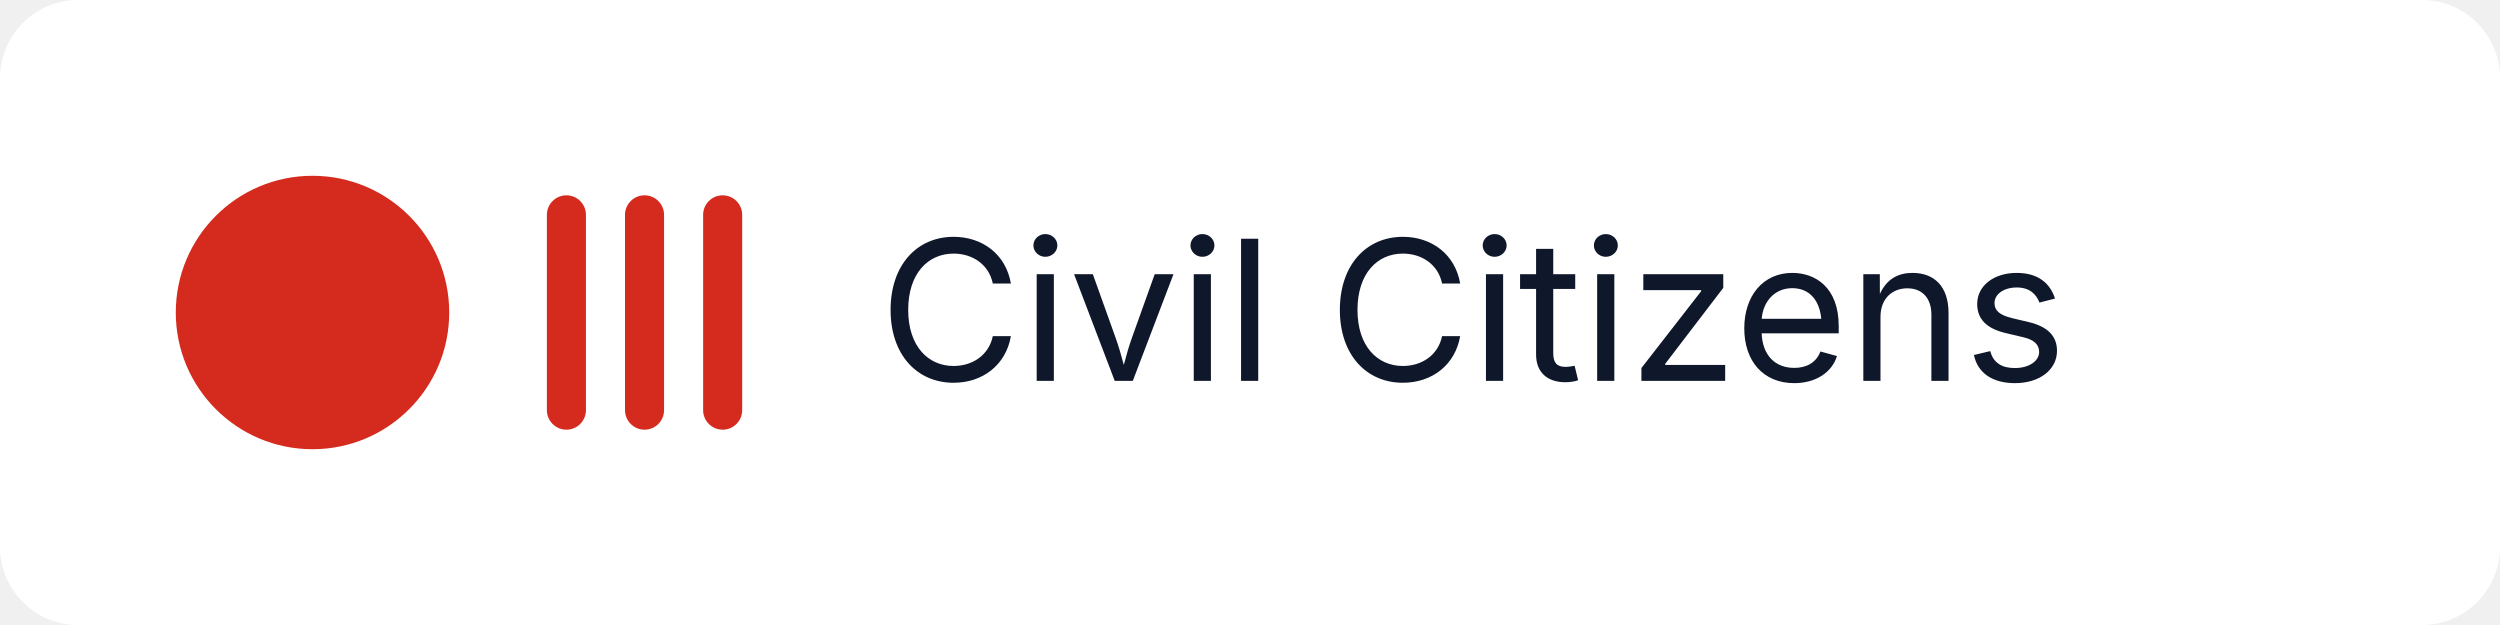
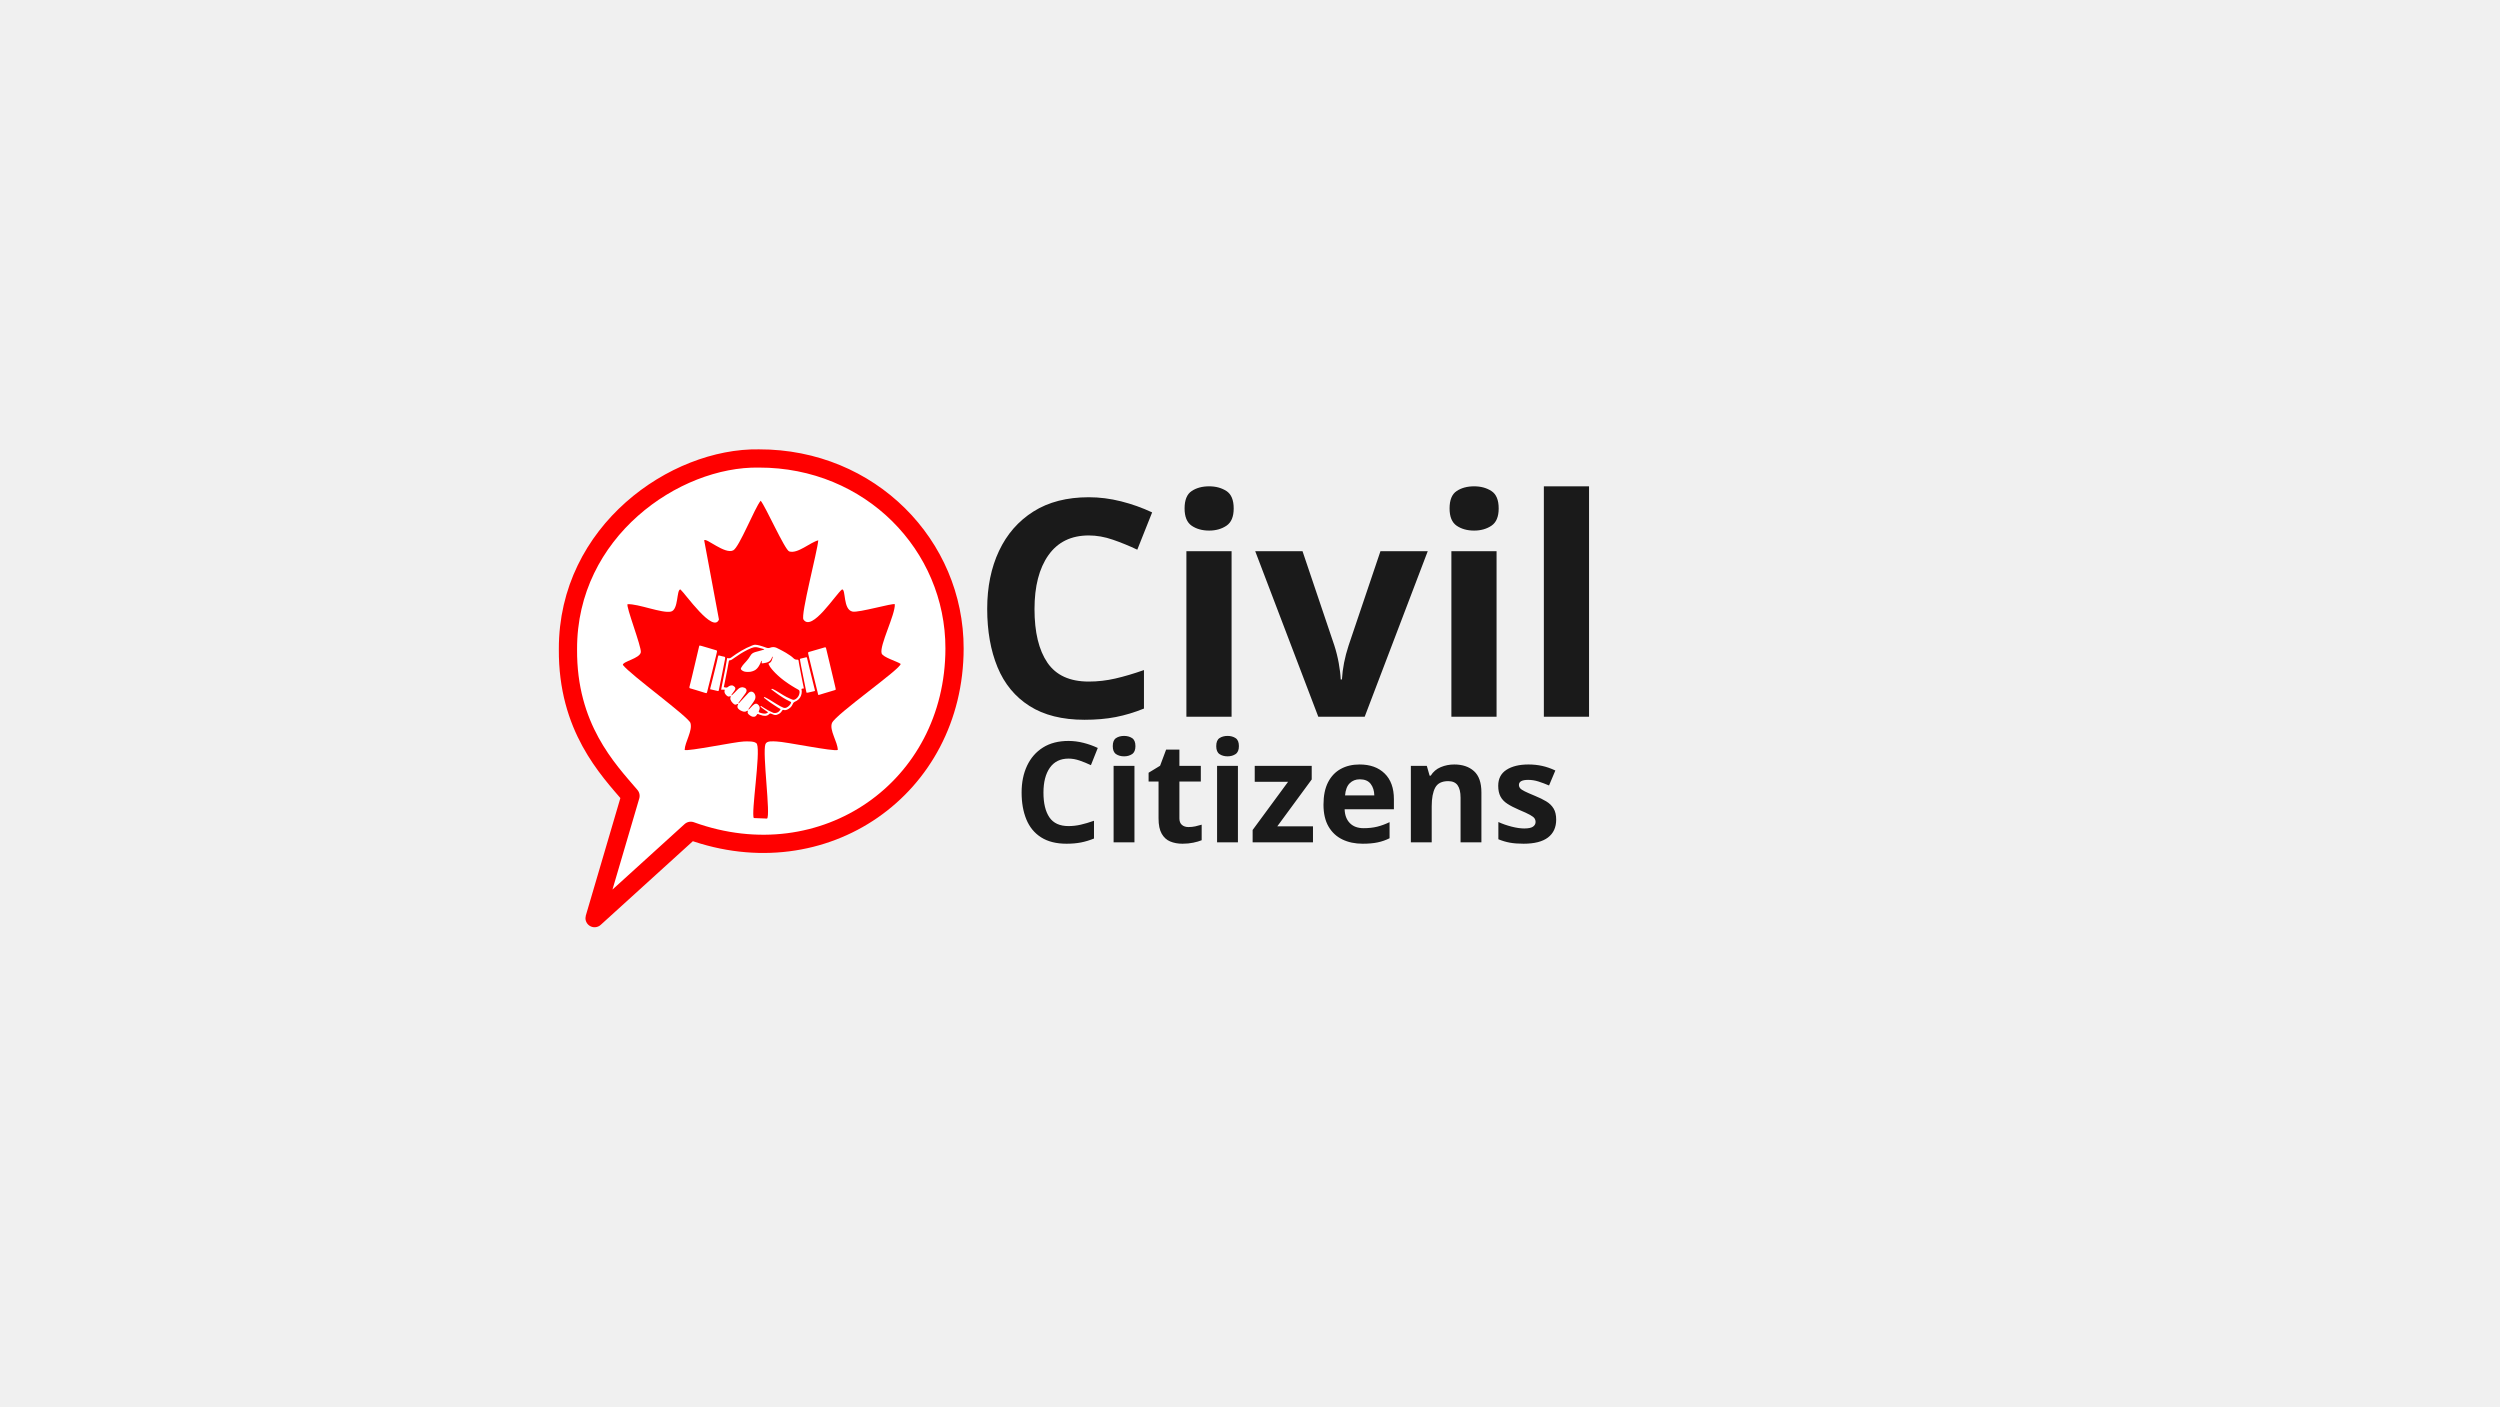
- <svg xmlns="http://www.w3.org/2000/svg" width="512" height="128" viewBox="0 0 512 128" role="img" aria-label="Civil Citizens">
-   <rect width="512" height="128" rx="16" fill="#fff" />
-   <g fill="#D52B1E">
-     <circle cx="64" cy="64" r="28" />
-     <rect x="112" y="40" width="8" height="48" rx="4" />
-     <rect x="128" y="40" width="8" height="48" rx="4" />
-     <rect x="144" y="40" width="8" height="48" rx="4" />
+ <svg xmlns="http://www.w3.org/2000/svg" version="1.1" viewBox="0 0 1920 1080">
+   <defs>
+     <style>
+       .cls-1 {
+         font-size: 232.85px;
+       }
+ 
+       .cls-1, .cls-2 {
+         fill: #1a1a1a;
+         font-family: Montserrat-Bold, Montserrat;
+         font-weight: 700;
+       }
+ 
+       .cls-3, .cls-4 {
+         fill: #fff;
+       }
+ 
+       .cls-5 {
+         fill: red;
+       }
+ 
+       .cls-2 {
+         font-size: 107.53px;
+       }
+ 
+       .cls-4 {
+         stroke: red;
+         stroke-linejoin: round;
+         stroke-width: 14px;
+       }
+     </style>
+   </defs>
+   <g>
+     <g id="Layer_1">
+       <path class="cls-4" d="M456.63,705.11l27.61-93.89c-17.45-20.39-48.53-52.58-48.05-112.66-.26-90.61,82.28-147.52,146.65-146.46,85.58-.18,150.36,66.7,150.24,145.93-.12,107.3-100.28,177.04-202.59,140.03l-73.86,67.06Z" />
+       <path class="cls-5" d="M584.22,384.56c3.85,4.66,18.6,37.88,21.9,38.93,6.46,2.06,16.01-6.93,22.3-8.52-.5,7.87-13.67,57.34-11.35,60.83,6.44,9.72,24.68-19.35,29.6-23.12,3.12-.37.57,15.54,8.11,17.03,4.74.94,30.95-6.66,32.44-5.68.43,7.91-11.88,31.66-10.14,37.71.88,3.07,11.92,6.19,14.6,8.11.83,3.38-50.07,38.79-52.72,45.42-2.19,5.47,4.41,14.59,4.46,20.68-2.79,1.5-40.23-6.33-47.04-6.49-2.5-.06-7.42-.79-8.52,2.03-2.53,6.51,4.17,55.08,1.22,57.18l-10.14-.41c-2.27-3.2,5.24-49.82,2.43-56.77-1.03-2.55-7.64-2.1-10.14-2.03-6.31.18-43.02,7.78-45.42,6.49.24-6.19,6.22-14.7,4.46-20.68-1.37-4.67-46.29-37.17-51.91-44.61-.13-2.72,13-4.92,13.79-9.73.66-3.98-11.8-35.96-10.14-36.9,7.95-.46,26.56,7.2,33.25,5.68,6.01-1.37,4.17-17,7.3-17.03,3.65,3.15,25.15,34.12,29.6,23.12l-11.35-60.83c1.41-2.25,15.84,10.96,22.3,7.71,4.66-2.35,16.48-32.61,21.09-38.12Z" />
+       <text class="cls-1" transform="translate(744.67 550.46)">
+         <tspan x="0" y="0">Civil</tspan>
+       </text>
+       <text class="cls-2" transform="translate(778.36 646.9)">
+         <tspan x="0" y="0">Citizens</tspan>
+       </text>
+       <path class="cls-5" d="M478.37,353.74" />
+       <g>
+         <path class="cls-3" d="M579.66,495.14h.16c2.49.09,5.15,1.04,7.49,1.85.06.02.12.04.18.06.3.1.6.21.91.32,1.2.42,1.99.46,3.18.02,1.57-.59,3.21-.57,4.75.1.11.05.23.11.34.17.07.03.14.07.21.1.04.02.08.04.11.06.19.09.37.19.56.28.22.11.43.22.65.32.11.06.22.11.33.16.7.35,1.4.71,2.08,1.09.17.09.33.18.5.27.71.38,1.42.76,2.11,1.18.15.09.3.18.45.26,1.07.63,2.11,1.3,3.12,2.02.08.05.15.11.23.16.81.58,1.62,1.18,2.31,1.9.66.67,1.54,1.16,2.5,1.17.13,0,.25,0,.38,0,.32-.01.61,0,.87.2.34.48.33,1.39.42,1.95.44,2.76.99,5.5,1.54,8.24.19.94.38,1.89.56,2.83.01.07.03.14.04.21.1.52.21,1.04.31,1.56.1.51.2,1.02.3,1.52,0,.03.01.07.02.1.18.89.35,1.78.54,2.67,0,.05.02.09.03.14.09.43.17.85.26,1.28.03.15.06.29.09.44.02.1.04.19.06.29.01.06.02.11.04.17.01.05.02.1.03.15.02.13.03.25.02.38-.06,0-.13,0-.19,0q-.85-.02-1.56.33c-.12.24,0,.58.07.82.1.36.1.71.09,1.08,0,.04,0,.07,0,.11-.01,2.34-.8,4.38-2.45,6.03-.81.77-1.79,1.32-2.8,1.78-.92.42-1.38,1.05-1.74,1.97-.81,2-2.38,3.29-4.31,4.18-.88.36-1.71.47-2.63.19-.23-.07-.41-.1-.64,0-.28.16-.41.34-.56.62-.21.36-.43.68-.71,1-.04.04-.07.09-.11.13-.92,1.06-2.22,1.7-3.55,2.07-.03,0-.06.02-.1.03-.67.15-1.37,0-2-.22-.06-.02-.11-.04-.17-.06-.58-.21-1.16-.42-1.72-.71-.32-.16-.6-.2-.95-.11-.3.12-.52.32-.74.55-.79.82-1.82,1.2-2.94,1.23-.58,0-1.13-.03-1.69-.16-.04,0-.08-.02-.13-.03-.7-.17-1.38-.4-2.05-.63-.04-.01-.08-.03-.12-.04-.11-.04-.23-.08-.34-.12-.04-.01-.07-.03-.11-.04-.18-.06-.35-.13-.53-.2-.03-.01-.07-.03-.1-.04-.09-.04-.17-.08-.26-.11-.24-.08-.45-.09-.69,0-.15.13-.22.29-.31.46-.38.72-.96,1.29-1.75,1.54-.28.06-.55.06-.83.06-.05,0-.1,0-.16,0-.95,0-1.67-.43-2.45-.94q-.07-.05-.15-.1c-.72-.48-1.53-1.16-1.76-2.03-.06-.39.02-.76.14-1.13.04-.17.02-.29-.02-.45-.37-.04-.54.04-.84.25-.71.48-1.45.61-2.29.48-1.58-.31-3.46-1.26-4.45-2.57-.4-.6-.48-1.2-.35-1.91.11-.41.27-.78.5-1.13q0-.13-.05-.24c-.2-.1-.38-.07-.58,0-.22.08-.43.17-.64.27-.44.2-.85.31-1.32.14-.56-.26-1.02-.66-1.46-1.09q-.06-.05-.11-.1c-.76-.72-1.41-1.74-1.74-2.73q-.02-.05-.04-.11c-.18-.65-.05-1.27.18-1.88.07-.19.1-.28.07-.48q-.06-.12-.15-.16c-.18,0-.31.08-.46.16-.44.24-.85.3-1.35.2-1.02-.36-2.08-1.55-2.55-2.49-.16-.34-.26-.67-.3-1.05,0-.03,0-.07-.01-.11-.01-.3.06-.59.12-.89.04-.21.07-.41.08-.62-.17-.08-.31-.11-.5-.11q-.07,0-.15,0c-.05,0-.11,0-.16,0-.05,0-.11,0-.17,0-.18,0-.35,0-.53,0-.12,0-.24,0-.36,0-.29,0-.58,0-.87-.01.08-.63.22-1.26.34-1.88.03-.13.05-.25.08-.38.05-.27.11-.54.16-.82.08-.4.16-.79.24-1.19.13-.65.26-1.3.39-1.95q.01-.06.02-.12t.02-.12c.29-1.44.58-2.89.87-4.33,0-.04.01-.07.02-.11q.51-2.54,1.02-5.09c.02-.1.04-.2.06-.3.42-2.12.8-4.24,1.11-6.37.06-.37.11-.74.17-1.11.01-.06.02-.12.03-.18.04-.15.06-.21.19-.29.21-.03.36,0,.55.07.74.23,1.48.05,2.15-.3.63-.37,1.21-.83,1.8-1.27.72-.53,1.45-1.04,2.19-1.54.05-.03.09-.06.14-.1,2.53-1.7,5.14-3.24,7.87-4.59.03-.02.06-.03.09-.05,1.36-.68,2.75-1.29,4.17-1.84.04-.01.07-.03.11-.04q1.43-.56,2.03-.56ZM577.23,497.65s-.07.03-.11.04c-1.89.79-3.77,1.66-5.54,2.7-.19.11-.38.21-.57.32-.73.4-1.44.83-2.15,1.27-.04.03-.09.05-.13.08-1.64,1.01-3.23,2.1-4.8,3.22-.1.07-.2.14-.3.21-.03.02-.07.05-.1.07-.07.05-.14.1-.21.15-.18.13-.36.26-.54.39-.71.53-1.39.95-2.29,1.01-.27.02-.43.08-.62.3-.14.31-.19.61-.24.94-.02.12-.04.23-.06.35q-.01.09-.03.19c-.24,1.55-.54,3.09-.84,4.63q-.02.08-.03.17c-.11.54-.21,1.08-.32,1.62-.2.98-.39,1.96-.58,2.94-.01.08-.03.15-.04.23-.06.3-.12.61-.18.91-.1.52-.21,1.05-.31,1.57q-.01.05-.02.11c-.04.18-.07.36-.11.54-.19.97-.38,1.95-.58,2.93-.05.27-.1.53-.16.8-.05.23-.09.47-.14.7-.02.1-.04.21-.06.31-.02.12-.05.24-.07.37-.05.25-.1.48-.19.72q0,.13,0,.24c.17.1.34.13.53.17.03,0,.06.01.1.02.07.01.14.03.21.04.1.02.21.04.31.06.07.01.13.03.2.04.06.01.12.02.18.04.54.08,1,0,1.45-.32.12-.1.24-.2.36-.3.79-.66,1.71-1.03,2.74-1.04.04,0,.08,0,.12,0,.47,0,.78.12,1.17.39.04.03.08.05.12.08.29.2.57.42.82.67t.09.09c.29.3.41.64.43,1.06-.04.94-.66,1.75-1.2,2.47-.06.08-.11.15-.17.23-.25.34-.49.67-.74,1-.12.16-.24.32-.36.48-.03.03-.05.07-.08.11-.08.11-.15.21-.23.32t-.07.1c-.1.14-.16.23-.15.4q.03.1.09.15.11.02.24,0,.12-.09.24-.22c.14-.15.28-.29.43-.42.49-.42.95-.87,1.41-1.33.04-.04.07-.07.11-.11l.11-.11s.06-.06.09-.09c.09-.1.18-.2.27-.3.18-.21.38-.41.58-.61.04-.04.07-.07.11-.11.08-.08.15-.15.23-.23.12-.12.23-.23.35-.35.08-.08.15-.15.23-.23.03-.03.07-.07.1-.1.22-.22.45-.43.69-.63.05-.04.09-.08.14-.12.95-.82,2.01-1.23,3.28-1.15.89.11,1.82.45,2.44,1.12.41.52.54,1.05.49,1.71-.1.74-.52,1.38-.96,1.96-.12.16-.23.33-.35.49-.47.66-.94,1.32-1.44,1.96-.2.26-.4.53-.59.8-.44.62-.89,1.22-1.35,1.83-.31.4-.6.81-.9,1.21q-.45.62-.62.82-.1.11-.07.25s.02.07.04.11q.13.05.29.05.14-.11.24-.24v-.1s.1-.03.15-.05c.07-.08.13-.16.2-.24.19-.24.39-.45.6-.66.13-.13.25-.27.38-.41.14-.16.29-.32.44-.48.31-.33.61-.66.92-.99.52-.56,1.03-1.12,1.55-1.68.18-.19.36-.39.54-.58.23-.25.47-.51.71-.76.03-.03.06-.07.1-.1.15-.16.3-.31.45-.46.12-.11.23-.23.33-.36.21-.24.43-.47.66-.7q.06-.06.12-.13c.36-.36.75-.65,1.23-.84.05-.02.09-.04.14-.06.52-.19,1.24-.18,1.74.05.04.02.08.04.13.06.95.47,1.57,1.41,1.91,2.39.4,1.25.26,2.54-.33,3.71-.3.56-.63,1.09-.99,1.62-.08.12-.16.24-.24.36-.45.67-.91,1.32-1.38,1.97-.05.07-.11.15-.16.22-.03.04-.05.07-.08.11-.16.22-.32.44-.48.66-.14.19-.27.37-.41.56-.27.37-.53.74-.78,1.12-.07.1-.14.2-.22.29q-.11.11-.15.27.12.12.24.24c.21-.07.31-.16.45-.32.17-.19.33-.37.52-.55.09-.09.17-.19.26-.29.23-.27.49-.51.74-.76.21-.21.4-.41.6-.64.08-.09.17-.18.27-.26.12-.1.24-.21.35-.33.27-.27.57-.49.87-.72q.07-.05.13-.1c.5-.37,1.05-.59,1.68-.53.87.17,1.6.84,2.1,1.55.21.35.35.69.44,1.09,0,.04.02.07.03.11.14.91-.04,1.73-.47,2.53q-.24.44-.29.92c.2.41.57.57.98.73.25.08.51.15.76.22.07.02.14.04.21.06,1.51.41,3.03.74,4.5.01.21-.13.41-.26.59-.44q.02-.12,0-.24c-.26-.33-.66-.55-1.01-.77-.4-.26-.78-.53-1.16-.81-.19-.14-.39-.28-.58-.42-.4-.28-.8-.57-1.19-.85-.12-.08-.23-.17-.35-.25q-1.15-.83-1.28-1.05c-.02-.21-.02-.36.1-.54.14-.07.24-.06.39-.05q.1.06.2.16c.23.2.48.35.74.51.35.21.7.42,1.04.64q3.42,2.3,7.2,3.87c.05.02.11.03.16.05,1.19.29,2.44.13,3.5-.49.21-.13.4-.28.59-.44.04-.03.08-.06.11-.09.46-.38.81-.88,1.12-1.38.02-.03.04-.06.06-.09.08-.14.13-.22.13-.39-.03-.02-.06-.03-.09-.05-.58-.32-1.15-.64-1.71-.98-.04-.03-.08-.05-.13-.08-.76-.47-1.51-.97-2.26-1.46-.05-.03-.09-.06-.14-.09-.86-.57-1.72-1.14-2.57-1.71-.11-.08-.23-.15-.34-.23-.27-.18-.55-.37-.82-.56-.03-.02-.07-.05-.1-.07-.42-.3-.84-.61-1.26-.92q-.05-.04-.1-.08c-.49-.37-.98-.74-1.46-1.12-.22-.17-.43-.33-.65-.5-.1-.08-.2-.15-.3-.23-.07-.06-.15-.12-.22-.17-.04-.03-.07-.05-.11-.08-.17-.13-.34-.25-.53-.36q.03-.31.11-.43c.13-.08.23-.09.38-.1.15.04.29.11.43.18.04.02.08.04.13.06.14.07.28.13.42.2.05.02.1.05.15.07.74.36,1.46.75,2.16,1.17.11.07.23.14.35.2.8.46,1.58.96,2.36,1.46.77.49,1.54.97,2.32,1.44.31.19.62.38.92.57.93.58,1.88,1.13,2.84,1.65.09.05.17.09.26.14.66.36,1.33.68,2.02.96.03.01.07.03.1.04.72.28,1.63.26,2.34-.04.75-.34,1.41-.85,2-1.42.04-.03.07-.07.11-.1.64-.61,1.3-1.52,1.5-2.39,0-.2-.02-.26-.15-.41-.15-.14-.31-.23-.5-.31-.03-.02-.07-.03-.1-.05-.11-.05-.21-.1-.32-.15-.07-.03-.13-.06-.2-.1-.13-.06-.26-.13-.39-.19-.67-.32-1.33-.65-1.98-1.02-.12-.07-.24-.13-.35-.19-.66-.36-1.31-.75-1.95-1.14-.14-.09-.28-.17-.42-.26-1.03-.62-2.02-1.3-3.01-1.99-.03-.02-.06-.05-.1-.07-.5-.35-1-.71-1.5-1.07-.11-.08-.22-.16-.33-.24-.75-.54-1.5-1.09-2.23-1.65-.37-.28-.74-.56-1.11-.83-.03-.02-.07-.05-.1-.07-.07-.05-.13-.09-.2-.14q-.24-.16-.28-.3.04-.12.16-.23c.26-.12.48-.14.76-.05.26.1.5.22.75.35.08.04.16.08.24.11.58.28,1.14.58,1.69.91.14.08.27.16.41.23.82.45,1.62.96,2.41,1.47.81.52,1.63,1.02,2.45,1.52.11.06.21.13.32.19,1.69,1.02,3.42,1.95,5.25,2.69.23.09.45.19.68.28q.05.02.11.05c.18.07.35.15.53.23.04.02.07.03.11.05.07.03.13.06.2.09.58.26,1.13.29,1.74.08.6-.23,1.12-.57,1.6-1,.04-.03.08-.07.12-.1,1.23-1.06,2.01-2.64,2.17-4.24.05-.64.03-1.31-.34-1.85-.29-.3-.65-.49-1-.69-.1-.06-.2-.11-.3-.17-.05-.03-.1-.06-.15-.09-.24-.13-.47-.27-.71-.4-.29-.17-.59-.33-.88-.49-.91-.5-1.78-1.04-2.65-1.61-.35-.23-.7-.46-1.06-.68-.41-.26-.81-.52-1.21-.79-.11-.07-.22-.15-.33-.22-.97-.64-1.92-1.3-2.84-2-.05-.04-.11-.08-.16-.12-.14-.11-.29-.21-.43-.32-.03-.02-.06-.05-.09-.07-.42-.32-.83-.64-1.24-.97-.21-.17-.42-.34-.63-.5-.32-.25-.63-.51-.93-.78-.09-.08-.17-.15-.26-.22-.31-.27-.62-.54-.93-.82-.1-.09-.2-.18-.3-.27-.2-.17-.39-.35-.58-.53t-.09-.09c-.15-.14-.3-.28-.44-.43-.12-.12-.24-.23-.36-.34-.23-.19-.43-.4-.64-.61q-.06-.06-.11-.11c-.2-.21-.4-.41-.59-.63-.1-.12-.21-.22-.32-.33-.17-.17-.34-.34-.49-.53-.09-.11-.19-.21-.29-.32-.23-.25-.45-.51-.67-.77-.11-.13-.22-.26-.33-.39-.92-1.06-1.73-2.23-2.31-3.51-.02-.04-.03-.07-.05-.11-.09-.2-.15-.36-.11-.58.14-.15.31-.23.5-.32.42-.21.74-.46,1.07-.8.03-.03.06-.06.1-.09.79-.82,1.08-2.09,1.38-3.14.02-.08.05-.16.07-.24.08-.25.12-.49.02-.75-.02-.02-.03-.05-.05-.07-.25.09-.3.28-.41.5-.08.19-.15.39-.22.59-.22.65-.55,1.21-.98,1.74-.03.04-.07.08-.1.13-.94,1.11-2.35,1.6-3.74,1.85-.16.03-.33.06-.49.09-.16.03-.33.06-.49.1-.08.02-.16.03-.24.05q-1.29.25-1.62.09c-.15-.45-.04-1.02.02-1.47.01-.09.02-.19.03-.28q-.09-.11-.22-.12-.13,0-.2.12c-.07.15-.13.29-.18.45-.33,1.04-.86,2.01-1.4,2.96-.06.1-.11.2-.17.3-.35.63-.76,1.23-1.25,1.75-.09.1-.18.2-.27.31-1.2,1.37-3.03,2.09-4.78,2.45-.04,0-.09.02-.13.03-.73.14-1.48.13-2.22.14q-.07,0-.15,0c-1.71.01-3.32-.27-4.62-1.47-.29-.3-.54-.62-.55-1.04.07-.4.31-.74.51-1.08.04-.06.07-.12.11-.18.53-.89,1.13-1.71,1.84-2.46.1-.11.21-.22.31-.34.14-.16.29-.33.44-.49.18-.19.35-.39.53-.59.1-.11.2-.22.3-.33.19-.21.37-.43.55-.65.11-.13.22-.26.33-.38.36-.41.69-.84,1.01-1.28.03-.04.05-.07.08-.11.48-.64.91-1.32,1.32-2.01.2-.34.4-.66.66-.96.03-.04.06-.08.1-.12,1.08-1.27,2.71-1.69,4.26-2.1.3-.08.6-.16.89-.24.11-.03.23-.06.34-.09.85-.23,1.69-.47,2.54-.72.05-.02.11-.03.16-.05.1-.03.2-.06.3-.09.21-.06.42-.12.63-.17.03,0,.07-.02.1-.03.09-.02.17-.04.26-.07.19-.06.3-.14.43-.29q-.04-.11-.18-.15c-.06-.02-.12-.03-.18-.05-.03,0-.06-.02-.1-.03-.11-.03-.22-.06-.33-.09-.08-.02-.15-.04-.23-.07-.16-.05-.32-.09-.49-.14-.2-.06-.4-.11-.61-.17-.85-.24-1.7-.47-2.55-.68q-.06-.01-.11-.03c-1.79-.43-3.15-.32-4.85.39Z" />
+         <path class="cls-3" d="M634.14,497.22c.2.25.27.59.34.9q.01.06.03.11c.03.12.06.25.09.37.02.09.04.18.06.26.05.19.09.38.14.57.07.3.14.61.22.91.1.42.2.84.3,1.26.13.56.27,1.12.4,1.67.01.04.02.08.03.13.04.17.08.34.12.51.07.3.14.61.22.91.33,1.36.65,2.73.98,4.09.58,2.42,1.16,4.84,1.73,7.26.04.17.08.34.12.51.45,1.88.89,3.75,1.34,5.63.04.17.08.34.12.52q.93,3.91,1.22,5.23c.02.09.04.18.06.28q.24,1.05.15,1.34c-.21.18-.45.26-.71.34-.04.01-.08.03-.13.04-.14.04-.29.09-.43.13-.11.03-.21.06-.32.1-.33.1-.66.2-1,.3-.17.05-.35.1-.52.16-.62.19-1.25.37-1.87.56-1.03.31-2.06.61-3.08.92-.15.04-.3.09-.45.13-.75.23-1.5.45-2.25.69-.1.03-.21.06-.31.1-.03.01-.07.02-.1.03-.07.02-.13.04-.2.06-.22.07-.43.14-.65.2-.11.03-.22.07-.33.1q-.07.02-.15.05-.58.18-.84.11c-.15-.15-.18-.3-.21-.51-.05-.3-.12-.59-.19-.89q-.02-.06-.03-.13c-.03-.14-.07-.27-.1-.41-.02-.1-.05-.2-.07-.3-.05-.21-.1-.42-.16-.63-.13-.5-.25-1.01-.38-1.51-.03-.11-.06-.23-.08-.34-.24-.99-.49-1.97-.73-2.96-.43-1.76-.86-3.52-1.3-5.27-.02-.07-.03-.14-.05-.2-.08-.33-.17-.67-.25-1t-.02-.1c-.04-.16-.08-.32-.12-.49-.34-1.35-.67-2.7-1-4.06-.12-.47-.23-.95-.35-1.42q-1.48-5.98-1.99-8.22c-.05-.22-.1-.43-.15-.65-.09-.4-.19-.81-.28-1.21-.04-.16-.07-.31-.11-.47-.04-.18-.08-.36-.12-.54-.02-.07-.03-.13-.05-.2q-.19-.83-.05-1.14c.3-.32.8-.41,1.21-.52.06-.02.13-.04.19-.06.14-.04.28-.08.42-.12.22-.06.45-.13.67-.19.24-.07.48-.14.71-.21.84-.24,1.67-.48,2.5-.73.12-.03.24-.07.36-.1,1.26-.37,2.52-.74,3.78-1.1.13-.04.26-.08.39-.11.2-.06.41-.12.61-.18.08-.02.15-.05.23-.07.35-.1.69-.2,1.04-.31.05-.01.09-.03.14-.04.08-.02.16-.05.24-.07.33-.1.64-.17.97,0Z" />
+         <path class="cls-3" d="M538.35,495.96c.07.02.14.04.21.06.19.05.38.11.56.16.12.03.24.07.36.1,1.9.53,3.79,1.09,5.67,1.67.04.01.07.02.11.03.32.1.65.2.97.3.73.22,1.47.45,2.2.66q.09.03.18.05c.28.08.56.16.83.23.1.03.19.05.29.08.04.01.09.02.13.04.28.08.53.17.71.41.2.39.04.91-.05,1.31-.01.06-.03.11-.04.17-.03.16-.07.31-.11.47-.03.13-.06.27-.09.4-.1.44-.2.89-.3,1.33-.03.11-.05.23-.08.34-1.01,4.38-2.1,8.74-3.37,13.78-.1.39-.2.79-.3,1.18-.01.04-.02.09-.03.13-.39,1.54-.77,3.09-1.15,4.63-.05.2-.1.4-.15.6,0,.04-.02.08-.03.12-.14.57-.28,1.14-.43,1.71,0,.04-.02.08-.03.11-.08.3-.15.59-.23.89-.3,1.18-.59,2.37-.86,3.56q-.02.09-.04.18c-.02.11-.05.21-.07.32q-.26,1.13-.59,1.35c-.29.02-.51-.02-.79-.11-.04-.01-.07-.02-.11-.03-.12-.04-.25-.08-.37-.11-.09-.03-.17-.05-.26-.08-.23-.07-.46-.14-.68-.21-.13-.04-.26-.08-.39-.12-.46-.14-.92-.28-1.38-.43-1.5-.47-3-.93-4.51-1.39-.04-.01-.07-.02-.11-.03-.78-.23-1.56-.47-2.34-.69-.06-.02-.12-.03-.18-.05-.28-.08-.56-.16-.83-.24q-.07-.02-.15-.04c-.09-.03-.18-.05-.27-.08q-.59-.17-.77-.39c-.12-.57.12-1.19.25-1.74.03-.11.05-.22.08-.33.06-.24.12-.47.18-.71.09-.38.19-.75.28-1.13.02-.06.03-.13.05-.19.02-.1.05-.19.07-.29.05-.2.1-.39.15-.59.31-1.28.62-2.56.93-3.83.07-.28.13-.56.2-.83.08-.33.16-.66.23-.98.16-.69.33-1.38.49-2.07.01-.05.02-.09.03-.14.04-.18.09-.36.13-.55.5-2.09,1-4.18,1.49-6.28.06-.25.12-.49.17-.74.01-.06.03-.12.04-.18.19-.8.38-1.6.57-2.39.63-2.62,1.24-5.25,1.85-7.88.03-.11.05-.23.08-.34.03-.15.07-.3.1-.45.02-.07.03-.15.05-.22,0-.03.01-.07.02-.1.04-.2.1-.35.22-.51.36-.18.83.03,1.19.13Z" />
+         <path class="cls-3" d="M619.63,504.77c.11.17.13.28.16.48.08.48.2.95.32,1.43.02.1.05.19.07.29.05.2.1.41.15.61.08.32.16.65.24.97.03.11.05.22.08.33q.02.08.04.17c.04.17.08.34.12.5.17.7.34,1.4.51,2.1q.02.07.03.13c.04.18.08.35.13.53.51,2.13,1.03,4.27,1.56,6.4.07.28.14.56.21.84.45,1.83.9,3.67,1.35,5.5.05.19.09.37.14.56.13.54.26,1.08.4,1.61.05.22.11.44.16.66.03.1.05.2.08.31.06.23.11.46.17.69.04.18.09.37.14.55.02.09.05.18.07.27.01.04.02.08.03.13q.15.6.02.83c-.14.08-.27.11-.43.15q-.05.01-.11.03c-.12.03-.24.06-.36.08-.09.02-.18.04-.26.06-.2.05-.41.09-.61.14-.27.06-.55.13-.82.19-.37.09-.74.17-1.11.26-.21.05-.42.1-.62.14-.2.05-.4.09-.6.14-.07.02-.15.03-.22.05q-.89.21-1.16.14c-.13-.15-.18-.27-.21-.46-.01-.05-.02-.11-.03-.16-.01-.06-.02-.12-.04-.18-.01-.06-.03-.12-.04-.18-.03-.13-.05-.26-.08-.39-.04-.18-.07-.36-.11-.54-.07-.33-.14-.66-.21-.99-.02-.1-.04-.2-.06-.3-.1-.49-.2-.97-.3-1.46-.02-.12-.05-.24-.07-.36-.56-2.74-1.12-5.48-1.67-8.22-.05-.23-.09-.46-.14-.69-.4-1.98-.79-3.97-1.17-5.95-.03-.13-.05-.27-.08-.4q-1.04-5.34-.92-5.69c.3-.3.84-.34,1.24-.43.07-.02.15-.04.22-.05.19-.05.39-.09.58-.14.19-.05.39-.09.58-.14.22-.05.45-.11.67-.16.31-.07.63-.15.94-.23.05-.01.09-.02.14-.04.08-.02.17-.04.25-.06.23-.06.41-.07.65-.01Z" />
+         <path class="cls-3" d="M552.54,503.47c.06.02.12.03.19.05.03,0,.07.02.1.03.1.03.21.05.31.08.18.05.36.09.53.14.27.07.54.14.81.21q.08.02.17.04c.44.11.87.2,1.32.27.29.05.57.12.79.34.31.52.13,1.17.02,1.73-.01.07-.03.15-.04.22-.04.21-.08.41-.12.62-.03.13-.05.27-.08.4-.51,2.7-1.05,5.39-1.59,8.08-.11.54-.22,1.09-.33,1.63-.01.07-.03.14-.04.22,0,.04-.01.07-.02.11,0,.04-.01.07-.02.11q-.01.05-.02.11c-.66,3.29-1.31,6.58-1.99,9.86-.02.12-.05.24-.07.35-.08.41-.17.82-.26,1.22-.02.11-.05.23-.07.34-.03.15-.06.3-.1.45q-.01.06-.03.13c-.04.16-.08.29-.16.44-.39.21-1.02-.05-1.43-.15-.07-.02-.15-.03-.22-.05-.16-.04-.31-.07-.47-.11-.24-.06-.49-.11-.73-.17q-.06-.01-.12-.03c-.08-.02-.16-.04-.24-.06-.12-.03-.24-.06-.37-.08-.67-.16-1.34-.31-2.01-.46-.05-.01-.09-.02-.14-.03-.24-.05-.49-.11-.73-.16.03-.28.07-.56.14-.83,0-.04.02-.07.03-.11.03-.12.06-.25.09-.37.02-.09.04-.18.07-.27.06-.24.12-.48.18-.72.06-.26.13-.51.19-.77.12-.49.25-.98.37-1.47.23-.91.46-1.83.69-2.74.05-.21.11-.42.16-.63.42-1.67.83-3.34,1.24-5.01.16-.64.32-1.28.48-1.92.45-1.82.9-3.63,1.33-5.45,0-.04.02-.08.03-.11.21-.88.41-1.76.6-2.65,0-.04.02-.08.03-.12.08-.38.16-.76.24-1.14.03-.14.06-.27.09-.41.02-.09.04-.18.06-.28.07-.31.14-.58.31-.85.27-.17.57-.1.86-.02Z" />
+       </g>
+     </g>
  </g>
-   <text x="180" y="78" font-family="Inter, system-ui, -apple-system, Segoe UI, Roboto, Helvetica, Arial, sans-serif" font-size="40" fill="#0f172a">Civil Citizens</text>
</svg>
